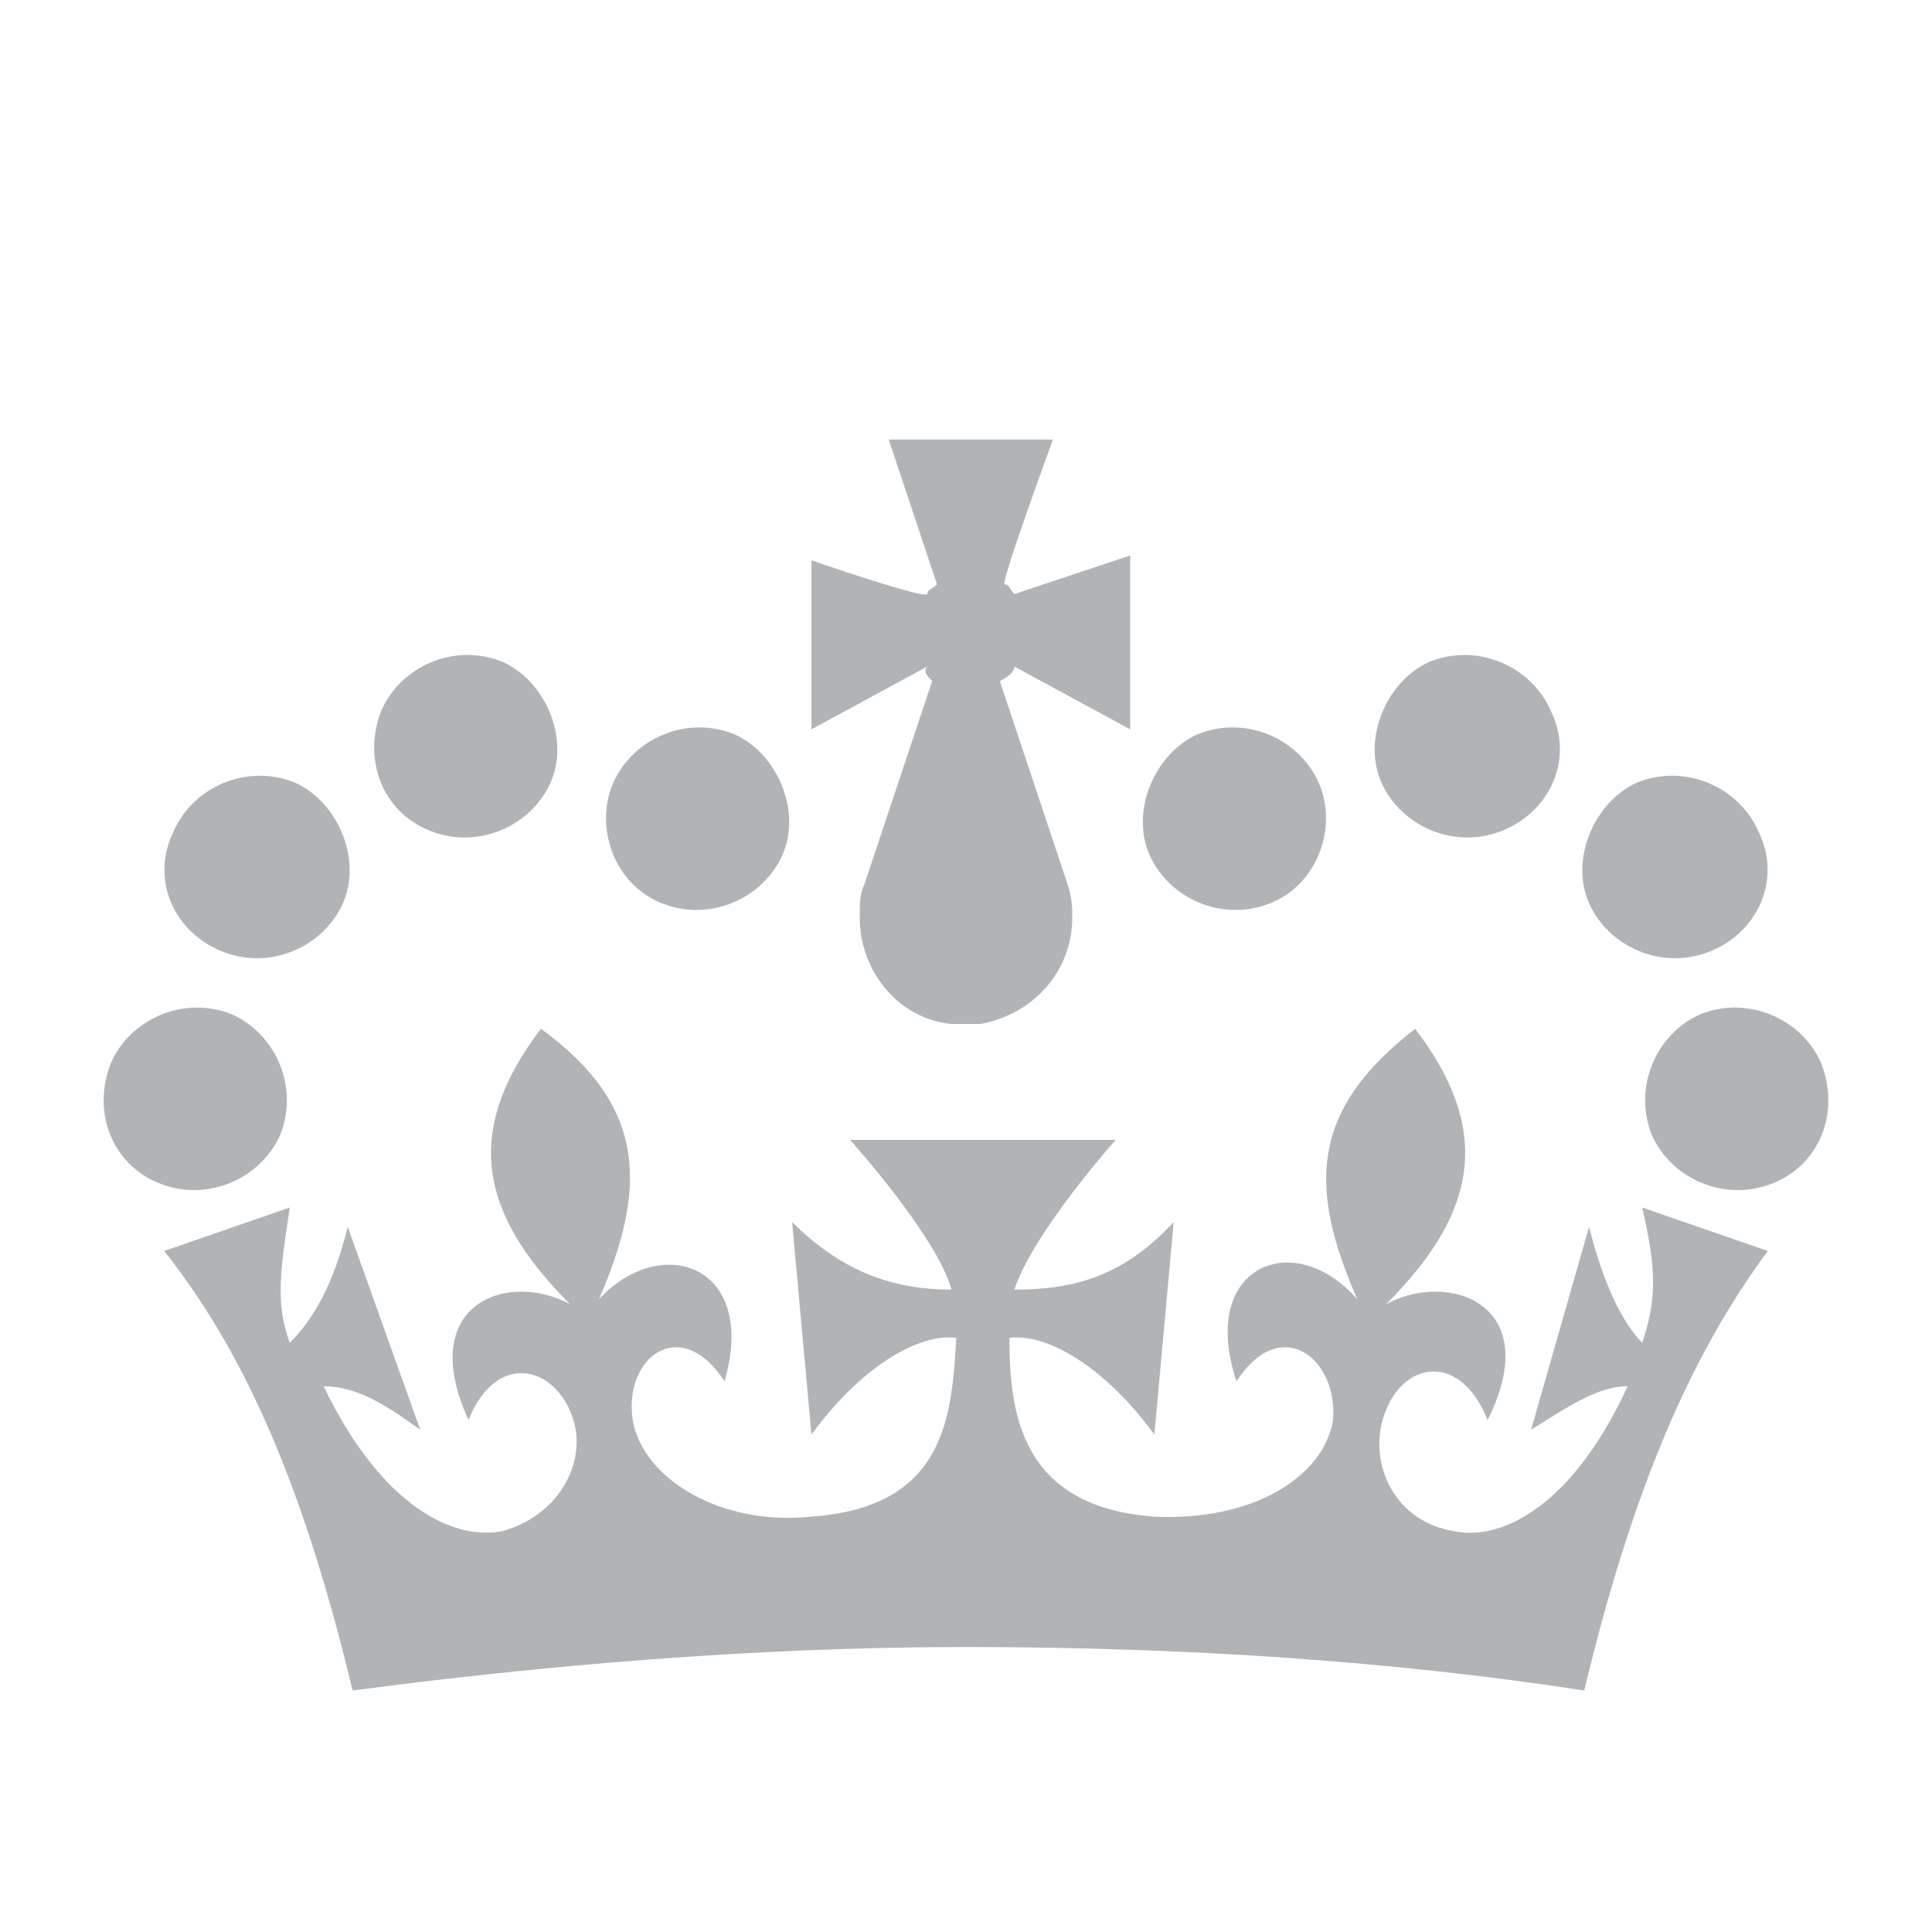
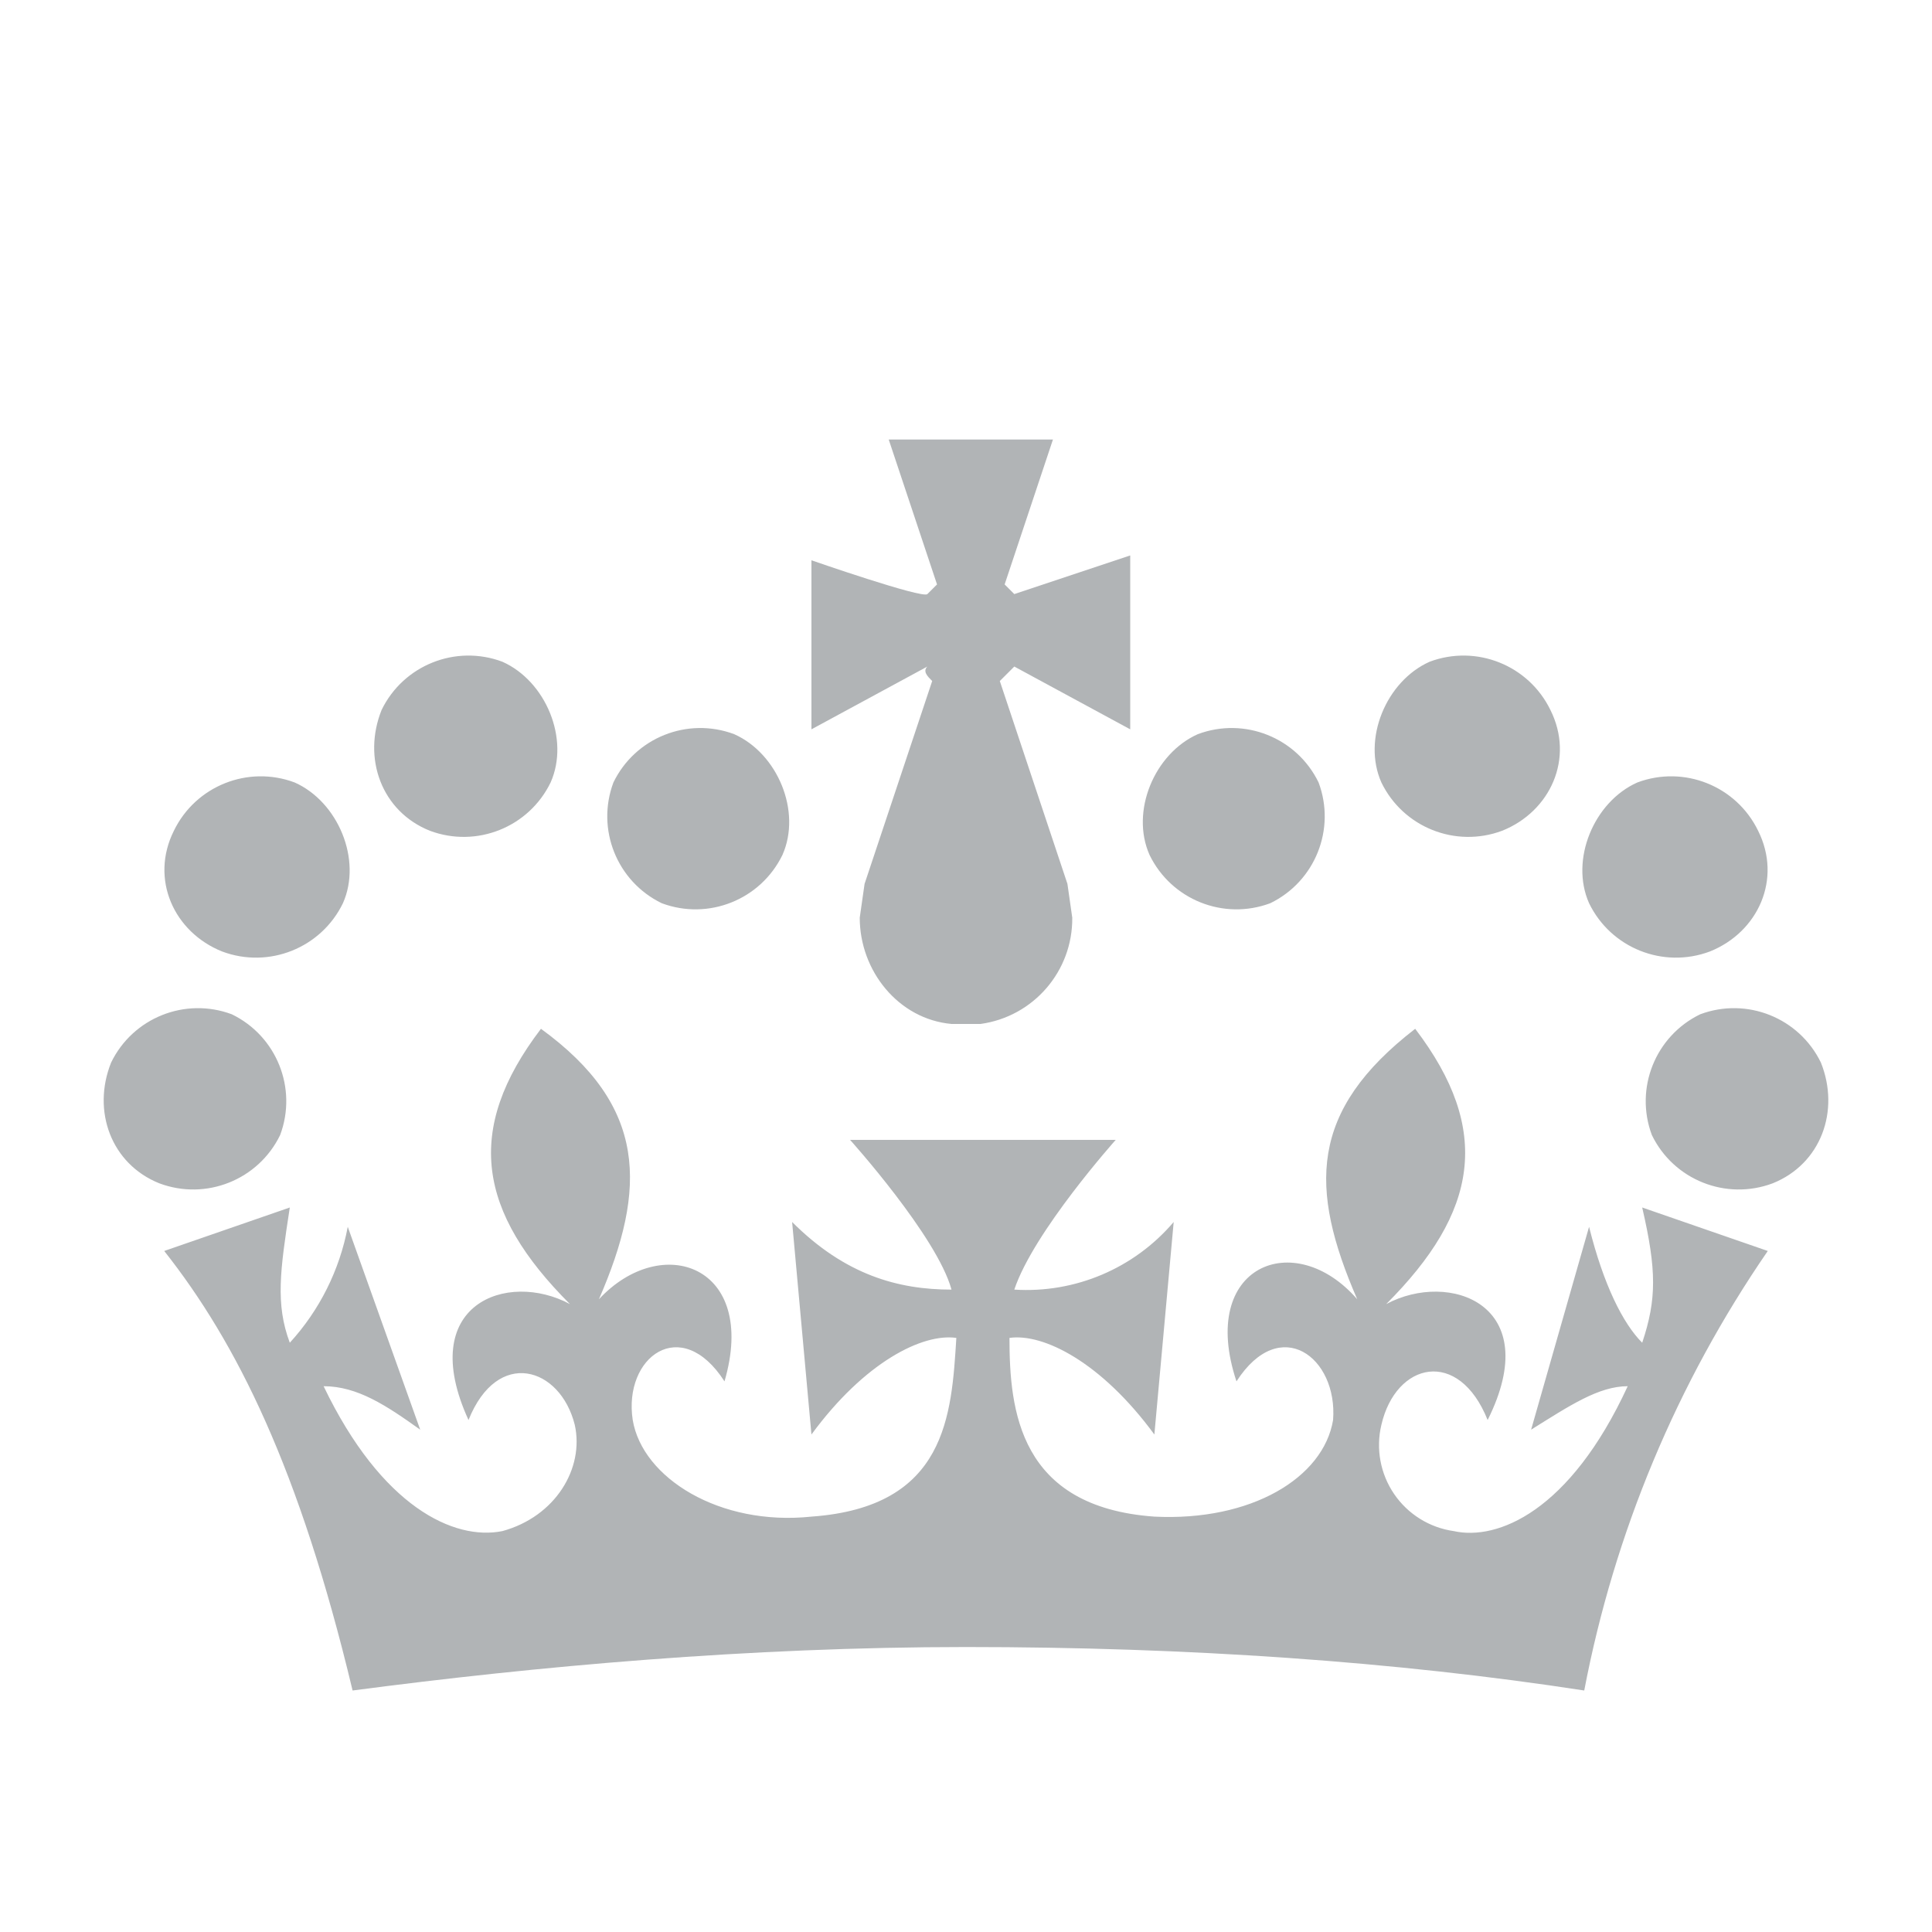
- <svg xmlns="http://www.w3.org/2000/svg" width="25px" height="25px" viewBox="0 0 40 40" version="1.1">
-   <path d="M8.9,17.2 C9.9,17.6 11,17.1 11.4,16.2 C11.8,15.3 11.3,14.1 10.4,13.7 C9.4,13.3 8.3,13.8 7.9,14.7 C7.5,15.7 7.9,16.8 8.9,17.2 M4.6,19.7 C5.6,20.1 6.7,19.6 7.1,18.7 C7.5,17.8 7,16.6 6.1,16.2 C5.1,15.8 4,16.3 3.6,17.2 C3.1,18.2 3.6,19.3 4.6,19.7 M3.3,24.5 C4.3,24.9 5.4,24.4 5.8,23.5 C6.2,22.5 5.7,21.4 4.8,21 C3.8,20.6 2.7,21.1 2.3,22 C1.9,23 2.3,24.1 3.3,24.5 M13.7,18.7 C14.7,19.1 15.8,18.6 16.2,17.7 C16.6,16.8 16.1,15.6 15.2,15.2 C14.2,14.8 13.1,15.3 12.7,16.2 C12.3,17.1 12.7,18.3 13.7,18.7 M31.1,17.2 C30.1,17.6 29,17.1 28.6,16.2 C28.2,15.3 28.7,14.1 29.6,13.7 C30.6,13.3 31.7,13.8 32.1,14.7 C32.6,15.7 32.1,16.8 31.1,17.2 M35.4,19.7 C34.4,20.1 33.3,19.6 32.9,18.7 C32.5,17.8 33,16.6 33.9,16.2 C34.9,15.8 36,16.3 36.4,17.2 C36.9,18.2 36.4,19.3 35.4,19.7 M36.7,24.5 C35.7,24.9 34.6,24.4 34.2,23.5 C33.8,22.5 34.3,21.4 35.2,21 C36.2,20.6 37.3,21.1 37.7,22 C38.1,23 37.7,24.1 36.7,24.5 M26.3,18.7 C25.3,19.1 24.2,18.6 23.8,17.7 C23.4,16.8 23.9,15.6 24.8,15.2 C25.8,14.8 26.9,15.3 27.3,16.2 C27.7,17.1 27.3,18.3 26.3,18.7 M21,13.8 L23.4,15.1 L23.4,11.5 L21,12.3 C20.9,12.2 20.9,12.1 20.8,12.1 C20.7,12.1 21.8,9.1 21.8,9.1 L18.4,9.1 L19.4,12.1 C19.3,12.2 19.2,12.2 19.2,12.3 C19.1,12.4 16.8,11.6 16.8,11.6 L16.8,15.1 L19.2,13.8 C19.1,13.9 19.2,14 19.3,14.1 L17.9,18.3 C17.8,18.5 17.8,18.7 17.8,19 C17.8,20.1 18.6,21.1 19.7,21.2 L20.3,21.2 C21.4,21 22.2,20.1 22.2,19 C22.2,18.8 22.2,18.6 22.1,18.3 L20.7,14.1 C20.9,14 21,13.9 21,13.8 M20,34.1 C24.6,34.1 28.9,34.4 32.8,35 C33.9,30.4 35.2,27.8 36.6,25.9 L34,25 C34.3,26.3 34.3,26.9 34,27.8 C33.6,27.4 33.2,26.6 32.9,25.4 L31.7,29.6 C32.5,29.1 33.1,28.7 33.7,28.7 C32.5,31.3 31,31.9 30.1,31.7 C28.9,31.5 28.4,30.4 28.6,29.5 C28.9,28.2 30.2,27.9 30.8,29.4 C32,27 30,26.3 28.7,27 C30.6,25.1 30.9,23.4 29.3,21.3 C27.1,23 27.1,24.6 28.1,26.9 C26.8,25.4 24.8,26.2 25.6,28.6 C26.5,27.2 27.7,28.1 27.6,29.4 C27.4,30.6 25.9,31.5 23.9,31.4 C21.1,31.2 20.9,29.2 20.9,27.7 C21.6,27.6 22.8,28.2 23.9,29.7 L24.3,25.3 C23.2,26.5 22.1,26.7 21,26.7 C21.4,25.5 23.1,23.6 23.1,23.6 L17.6,23.6 C17.6,23.6 19.4,25.6 19.7,26.7 C18.6,26.7 17.5,26.4 16.4,25.3 L16.8,29.7 C17.9,28.2 19.1,27.6 19.8,27.7 C19.7,29.3 19.6,31.2 16.8,31.4 C14.9,31.6 13.3,30.6 13.1,29.4 C12.9,28.1 14.1,27.2 15,28.6 C15.7,26.2 13.7,25.5 12.4,26.9 C13.4,24.6 13.4,22.9 11.2,21.3 C9.6,23.4 9.9,25.1 11.8,27 C10.5,26.3 8.6,27 9.7,29.4 C10.3,27.9 11.6,28.3 11.9,29.5 C12.1,30.4 11.5,31.4 10.4,31.7 C9.4,31.9 7.9,31.2 6.7,28.7 C7.4,28.7 8,29.1 8.7,29.6 L7.2,25.4 C6.9,26.6 6.5,27.3 6,27.8 C5.7,27 5.8,26.3 6,25 L3.4,25.9 C4.9,27.8 6.2,30.4 7.3,35 C11.1,34.5 15.5,34.1 20,34.1" id="Shape" fill="#B1B4B6" fill-rule="nonzero" />
+ <svg xmlns="http://www.w3.org/2000/svg" viewBox="0 0 40 40" height="24" width="24">
+   <path fill="#b1b4b6" d="M8.9 17.2a2 2 0 0 0 2.5-1c.4-.9-.1-2.1-1-2.5a2 2 0 0 0-2.5 1c-.4 1 0 2.1 1 2.5m-4.3 2.5a2 2 0 0 0 2.5-1c.4-.9-.1-2.1-1-2.5a2 2 0 0 0-2.5 1c-.5 1 0 2.1 1 2.5m-1.3 4.8a2 2 0 0 0 2.5-1 2 2 0 0 0-1-2.5 2 2 0 0 0-2.5 1c-.4 1 0 2.1 1 2.5m10.4-5.8a2 2 0 0 0 2.5-1c.4-.9-.1-2.1-1-2.5a2 2 0 0 0-2.5 1 2 2 0 0 0 1 2.5m17.4-1.5a2 2 0 0 1-2.5-1c-.4-.9.1-2.1 1-2.5a2 2 0 0 1 2.5 1c.5 1 0 2.1-1 2.5m4.3 2.5a2 2 0 0 1-2.5-1c-.4-.9.1-2.1 1-2.5a2 2 0 0 1 2.5 1c.5 1 0 2.1-1 2.5m1.3 4.8a2 2 0 0 1-2.5-1 2 2 0 0 1 1-2.5 2 2 0 0 1 2.5 1c.4 1 0 2.1-1 2.5m-10.4-5.8a2 2 0 0 1-2.5-1c-.4-.9.1-2.1 1-2.5a2 2 0 0 1 2.5 1 2 2 0 0 1-1 2.5M21 13.8l2.4 1.3v-3.6l-2.4.8-.2-.2 1-3h-3.4l1 3-.2.2c-.1.1-2.4-.7-2.4-.7v3.5l2.4-1.3c-.1.1 0 .2.1.3l-1.4 4.2-.1.7c0 1.1.8 2.1 1.9 2.2h.6a2.2 2.2 0 0 0 1.9-2.2l-.1-.7-1.4-4.2.3-.3m-1 20.3c4.6 0 8.9.3 12.8.9a24 24 0 0 1 3.8-9.1L34 25c.3 1.3.3 1.9 0 2.8-.4-.4-.8-1.2-1.1-2.4l-1.2 4.2c.8-.5 1.4-.9 2-.9-1.2 2.6-2.7 3.2-3.6 3a1.8 1.8 0 0 1-1.5-2.2c.3-1.3 1.6-1.6 2.2-.1C32 27 30 26.3 28.7 27c1.9-1.9 2.2-3.6.6-5.7-2.2 1.7-2.2 3.3-1.2 5.6-1.3-1.5-3.3-.7-2.5 1.7.9-1.4 2.1-.5 2 .8-.2 1.2-1.7 2.1-3.7 2-2.8-.2-3-2.2-3-3.7.7-.1 1.9.5 3 2l.4-4.4a4 4 0 0 1-3.3 1.4c.4-1.2 2.1-3.1 2.1-3.1h-5.5s1.8 2 2.1 3.1c-1.1 0-2.2-.3-3.3-1.4l.4 4.4c1.1-1.5 2.3-2.1 3-2-.1 1.6-.2 3.5-3 3.7-1.9.2-3.5-.8-3.7-2-.2-1.3 1-2.2 1.9-.8.7-2.4-1.3-3.1-2.6-1.7 1-2.3 1-4-1.2-5.6-1.6 2.1-1.3 3.8.6 5.7-1.3-.7-3.2 0-2.1 2.4.6-1.5 1.9-1.1 2.2.1.2.9-.4 1.9-1.5 2.2-1 .2-2.5-.5-3.7-3 .7 0 1.3.4 2 .9l-1.5-4.2A4.9 4.9 0 0 1 6 27.8c-.3-.8-.2-1.5 0-2.8l-2.6.9c1.5 1.9 2.8 4.5 3.9 9.1 3.8-.5 8.2-.9 12.7-.9" />
</svg>
